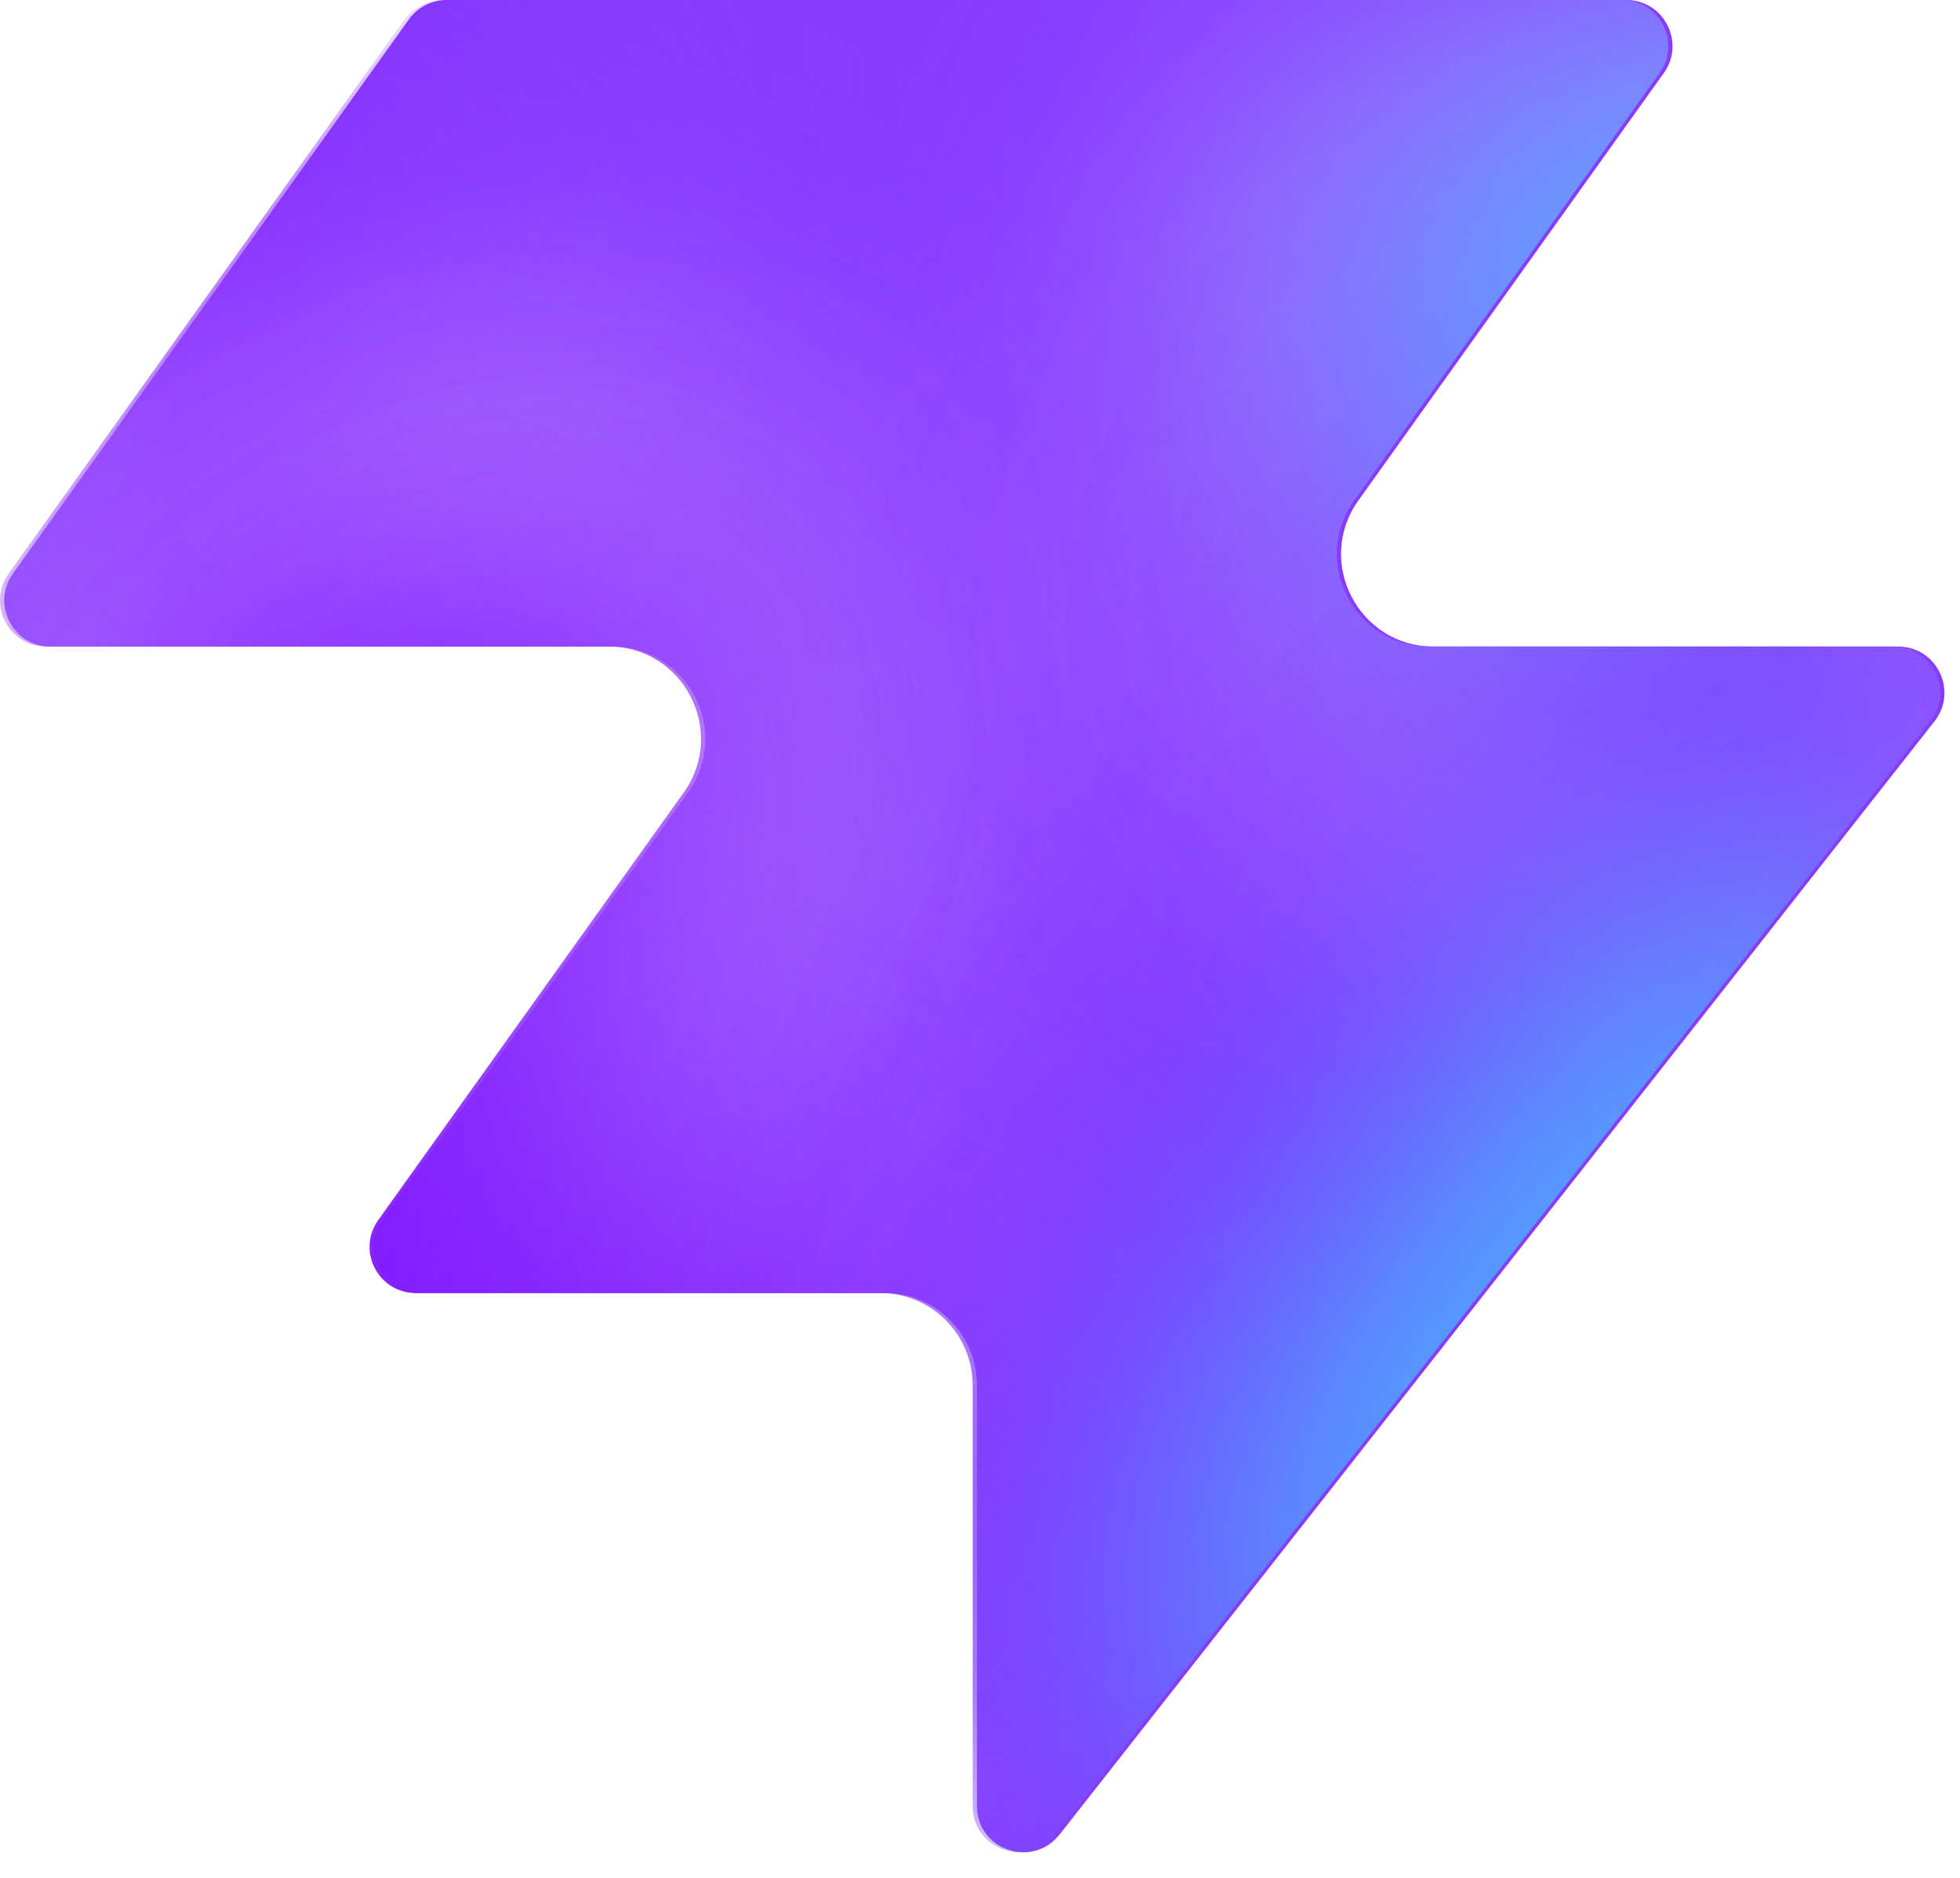
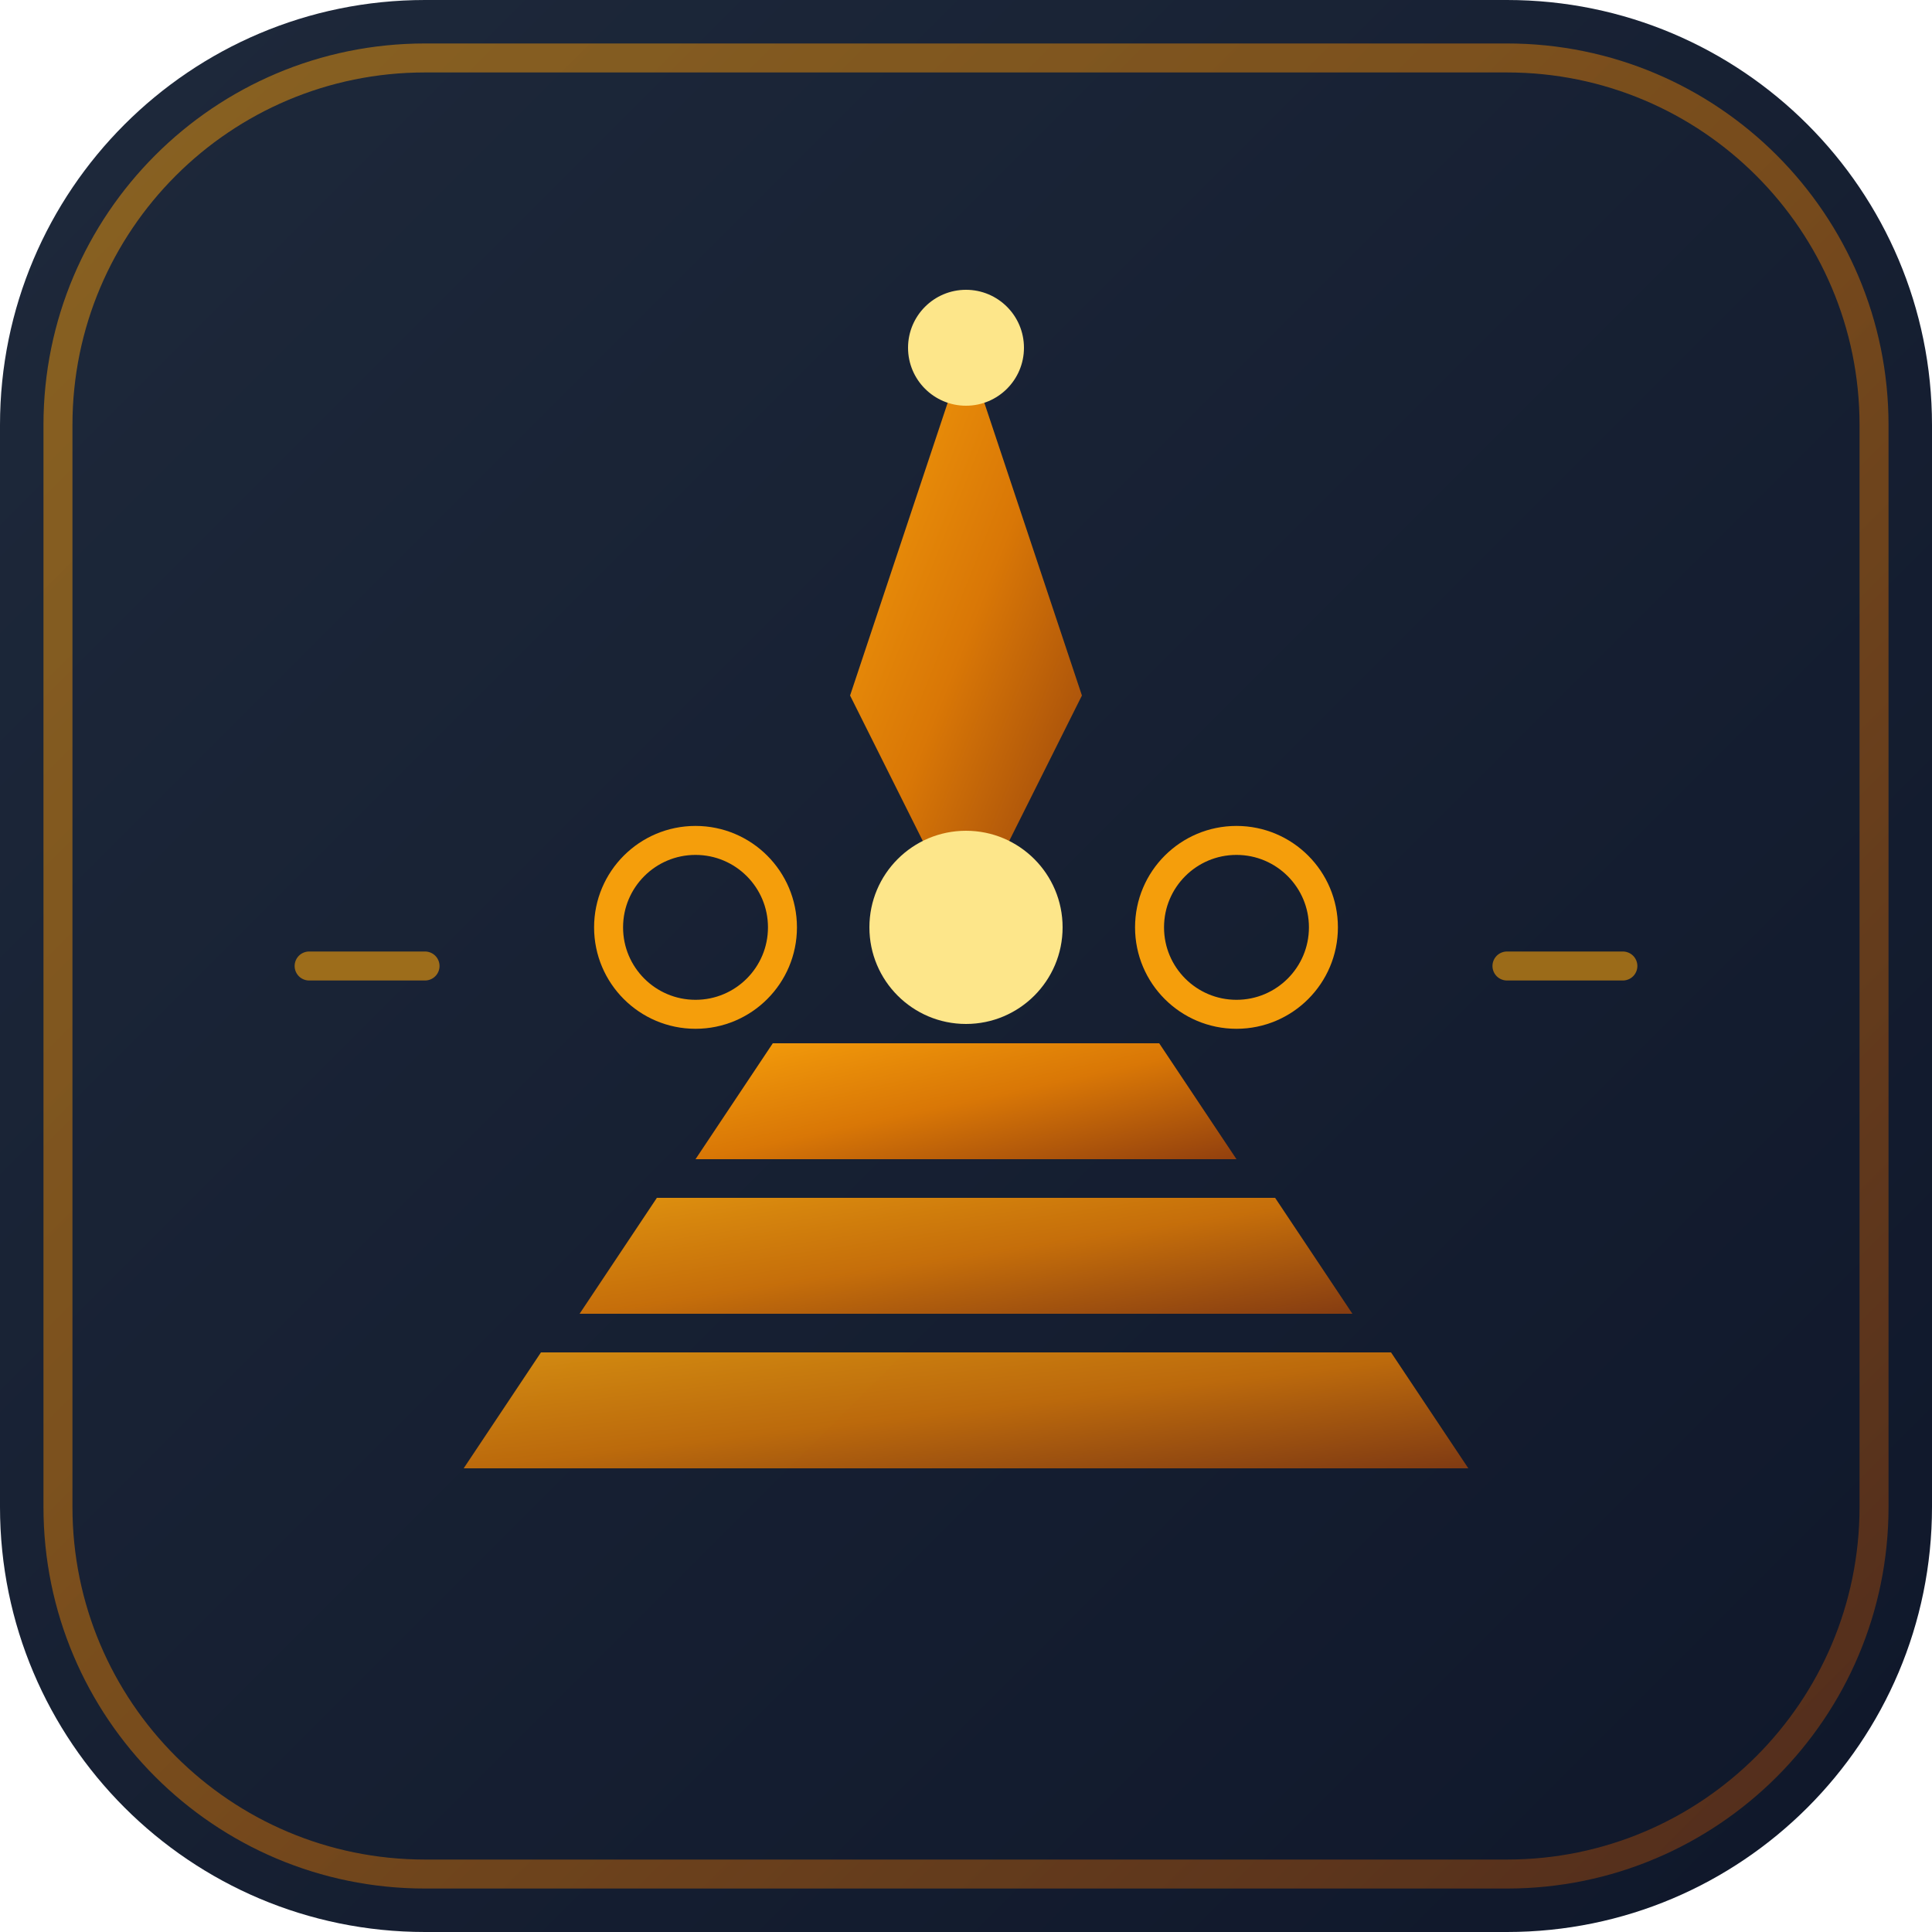
- <svg xmlns="http://www.w3.org/2000/svg" width="48" height="46" fill="none" viewBox="0 0 48 46">
-   <path fill="#863bff" d="M25.946 44.938c-.664.845-2.021.375-2.021-.698V33.937a2.26 2.26 0 0 0-2.262-2.262H10.287c-.92 0-1.456-1.04-.92-1.788l7.48-10.471c1.07-1.497 0-3.578-1.842-3.578H1.237c-.92 0-1.456-1.04-.92-1.788L10.013.474c.214-.297.556-.474.92-.474h28.894c.92 0 1.456 1.04.92 1.788l-7.48 10.471c-1.07 1.498 0 3.579 1.842 3.579h11.377c.943 0 1.473 1.088.89 1.83L25.947 44.94z" style="fill:#863bff;fill:color(display-p3 .525 .23 1);fill-opacity:1" />
-   <mask id="a" width="48" height="46" x="0" y="0" maskUnits="userSpaceOnUse" style="mask-type:alpha">
-     <path fill="#000" d="M25.842 44.938c-.664.844-2.021.375-2.021-.698V33.937a2.26 2.26 0 0 0-2.262-2.262H10.183c-.92 0-1.456-1.04-.92-1.788l7.48-10.471c1.07-1.498 0-3.579-1.842-3.579H1.133c-.92 0-1.456-1.04-.92-1.787L9.91.473c.214-.297.556-.474.92-.474h28.894c.92 0 1.456 1.04.92 1.788l-7.48 10.471c-1.07 1.498 0 3.578 1.842 3.578h11.377c.943 0 1.473 1.088.89 1.832L25.843 44.94z" style="fill:#000;fill-opacity:1" />
-   </mask>
-   <g mask="url(#a)">
-     <g filter="url(#b)">
-       <ellipse cx="5.508" cy="14.704" fill="#ede6ff" rx="5.508" ry="14.704" style="fill:#ede6ff;fill:color(display-p3 .927 .903 1);fill-opacity:1" transform="matrix(.00324 1 1 -.00324 -4.47 31.516)" />
-     </g>
-     <g filter="url(#c)">
-       <ellipse cx="10.399" cy="29.851" fill="#ede6ff" rx="10.399" ry="29.851" style="fill:#ede6ff;fill:color(display-p3 .927 .903 1);fill-opacity:1" transform="matrix(.00324 1 1 -.00324 -39.328 7.883)" />
-     </g>
-     <g filter="url(#d)">
-       <ellipse cx="5.508" cy="30.487" fill="#7e14ff" rx="5.508" ry="30.487" style="fill:#7e14ff;fill:color(display-p3 .492 .077 1);fill-opacity:1" transform="rotate(89.814 -25.913 -14.639)scale(1 -1)" />
-     </g>
-     <g filter="url(#e)">
-       <ellipse cx="5.508" cy="30.599" fill="#7e14ff" rx="5.508" ry="30.599" style="fill:#7e14ff;fill:color(display-p3 .492 .077 1);fill-opacity:1" transform="rotate(89.814 -32.644 -3.334)scale(1 -1)" />
-     </g>
-     <g filter="url(#f)">
-       <ellipse cx="5.508" cy="30.599" fill="#7e14ff" rx="5.508" ry="30.599" style="fill:#7e14ff;fill:color(display-p3 .492 .077 1);fill-opacity:1" transform="matrix(.00324 1 1 -.00324 -34.34 30.47)" />
-     </g>
-     <g filter="url(#g)">
-       <ellipse cx="14.072" cy="22.078" fill="#ede6ff" rx="14.072" ry="22.078" style="fill:#ede6ff;fill:color(display-p3 .927 .903 1);fill-opacity:1" transform="rotate(93.35 24.506 48.493)scale(-1 1)" />
-     </g>
-     <g filter="url(#h)">
-       <ellipse cx="3.47" cy="21.501" fill="#7e14ff" rx="3.47" ry="21.501" style="fill:#7e14ff;fill:color(display-p3 .492 .077 1);fill-opacity:1" transform="rotate(89.009 28.708 47.59)scale(-1 1)" />
-     </g>
-     <g filter="url(#i)">
-       <ellipse cx="3.47" cy="21.501" fill="#7e14ff" rx="3.47" ry="21.501" style="fill:#7e14ff;fill:color(display-p3 .492 .077 1);fill-opacity:1" transform="rotate(89.009 28.708 47.59)scale(-1 1)" />
-     </g>
-     <g filter="url(#j)">
-       <ellipse cx=".387" cy="8.972" fill="#7e14ff" rx="4.407" ry="29.108" style="fill:#7e14ff;fill:color(display-p3 .492 .077 1);fill-opacity:1" transform="rotate(39.51 .387 8.972)" />
-     </g>
-     <g filter="url(#k)">
-       <ellipse cx="47.523" cy="-6.092" fill="#7e14ff" rx="4.407" ry="29.108" style="fill:#7e14ff;fill:color(display-p3 .492 .077 1);fill-opacity:1" transform="rotate(37.892 47.523 -6.092)" />
-     </g>
-     <g filter="url(#l)">
-       <ellipse cx="41.412" cy="6.333" fill="#47bfff" rx="5.971" ry="9.665" style="fill:#47bfff;fill:color(display-p3 .28 .748 1);fill-opacity:1" transform="rotate(37.892 41.412 6.333)" />
-     </g>
-     <g filter="url(#m)">
-       <ellipse cx="-1.879" cy="38.332" fill="#7e14ff" rx="4.407" ry="29.108" style="fill:#7e14ff;fill:color(display-p3 .492 .077 1);fill-opacity:1" transform="rotate(37.892 -1.88 38.332)" />
-     </g>
-     <g filter="url(#n)">
-       <ellipse cx="-1.879" cy="38.332" fill="#7e14ff" rx="4.407" ry="29.108" style="fill:#7e14ff;fill:color(display-p3 .492 .077 1);fill-opacity:1" transform="rotate(37.892 -1.88 38.332)" />
-     </g>
-     <g filter="url(#o)">
-       <ellipse cx="35.651" cy="29.907" fill="#7e14ff" rx="4.407" ry="29.108" style="fill:#7e14ff;fill:color(display-p3 .492 .077 1);fill-opacity:1" transform="rotate(37.892 35.651 29.907)" />
-     </g>
-     <g filter="url(#p)">
-       <ellipse cx="38.418" cy="32.4" fill="#47bfff" rx="5.971" ry="15.297" style="fill:#47bfff;fill:color(display-p3 .28 .748 1);fill-opacity:1" transform="rotate(37.892 38.418 32.4)" />
-     </g>
-   </g>
+ <svg xmlns="http://www.w3.org/2000/svg" viewBox="0 0 100 100" width="100" height="100">
  <defs>
-     <filter id="b" width="60.045" height="41.654" x="-19.77" y="16.149" color-interpolation-filters="sRGB" filterUnits="userSpaceOnUse">
-       <feFlood flood-opacity="0" result="BackgroundImageFix" />
-       <feBlend in="SourceGraphic" in2="BackgroundImageFix" result="shape" />
-       <feGaussianBlur result="effect1_foregroundBlur_2002_17158" stdDeviation="7.659" />
-     </filter>
-     <filter id="c" width="90.34" height="51.437" x="-54.613" y="-7.533" color-interpolation-filters="sRGB" filterUnits="userSpaceOnUse">
-       <feFlood flood-opacity="0" result="BackgroundImageFix" />
-       <feBlend in="SourceGraphic" in2="BackgroundImageFix" result="shape" />
-       <feGaussianBlur result="effect1_foregroundBlur_2002_17158" stdDeviation="7.659" />
-     </filter>
-     <filter id="d" width="79.355" height="29.4" x="-49.64" y="2.03" color-interpolation-filters="sRGB" filterUnits="userSpaceOnUse">
-       <feFlood flood-opacity="0" result="BackgroundImageFix" />
-       <feBlend in="SourceGraphic" in2="BackgroundImageFix" result="shape" />
-       <feGaussianBlur result="effect1_foregroundBlur_2002_17158" stdDeviation="4.596" />
-     </filter>
-     <filter id="e" width="79.579" height="29.4" x="-45.045" y="20.029" color-interpolation-filters="sRGB" filterUnits="userSpaceOnUse">
-       <feFlood flood-opacity="0" result="BackgroundImageFix" />
-       <feBlend in="SourceGraphic" in2="BackgroundImageFix" result="shape" />
-       <feGaussianBlur result="effect1_foregroundBlur_2002_17158" stdDeviation="4.596" />
-     </filter>
-     <filter id="f" width="79.579" height="29.4" x="-43.513" y="21.178" color-interpolation-filters="sRGB" filterUnits="userSpaceOnUse">
-       <feFlood flood-opacity="0" result="BackgroundImageFix" />
-       <feBlend in="SourceGraphic" in2="BackgroundImageFix" result="shape" />
-       <feGaussianBlur result="effect1_foregroundBlur_2002_17158" stdDeviation="4.596" />
-     </filter>
-     <filter id="g" width="74.749" height="58.852" x="15.756" y="-17.901" color-interpolation-filters="sRGB" filterUnits="userSpaceOnUse">
-       <feFlood flood-opacity="0" result="BackgroundImageFix" />
-       <feBlend in="SourceGraphic" in2="BackgroundImageFix" result="shape" />
-       <feGaussianBlur result="effect1_foregroundBlur_2002_17158" stdDeviation="7.659" />
-     </filter>
-     <filter id="h" width="61.377" height="25.362" x="23.548" y="2.284" color-interpolation-filters="sRGB" filterUnits="userSpaceOnUse">
-       <feFlood flood-opacity="0" result="BackgroundImageFix" />
-       <feBlend in="SourceGraphic" in2="BackgroundImageFix" result="shape" />
-       <feGaussianBlur result="effect1_foregroundBlur_2002_17158" stdDeviation="4.596" />
-     </filter>
-     <filter id="i" width="61.377" height="25.362" x="23.548" y="2.284" color-interpolation-filters="sRGB" filterUnits="userSpaceOnUse">
-       <feFlood flood-opacity="0" result="BackgroundImageFix" />
-       <feBlend in="SourceGraphic" in2="BackgroundImageFix" result="shape" />
-       <feGaussianBlur result="effect1_foregroundBlur_2002_17158" stdDeviation="4.596" />
-     </filter>
-     <filter id="j" width="56.045" height="63.649" x="-27.636" y="-22.853" color-interpolation-filters="sRGB" filterUnits="userSpaceOnUse">
-       <feFlood flood-opacity="0" result="BackgroundImageFix" />
-       <feBlend in="SourceGraphic" in2="BackgroundImageFix" result="shape" />
-       <feGaussianBlur result="effect1_foregroundBlur_2002_17158" stdDeviation="4.596" />
-     </filter>
-     <filter id="k" width="54.814" height="64.646" x="20.116" y="-38.415" color-interpolation-filters="sRGB" filterUnits="userSpaceOnUse">
-       <feFlood flood-opacity="0" result="BackgroundImageFix" />
-       <feBlend in="SourceGraphic" in2="BackgroundImageFix" result="shape" />
-       <feGaussianBlur result="effect1_foregroundBlur_2002_17158" stdDeviation="4.596" />
-     </filter>
-     <filter id="l" width="33.541" height="35.313" x="24.641" y="-11.323" color-interpolation-filters="sRGB" filterUnits="userSpaceOnUse">
-       <feFlood flood-opacity="0" result="BackgroundImageFix" />
-       <feBlend in="SourceGraphic" in2="BackgroundImageFix" result="shape" />
-       <feGaussianBlur result="effect1_foregroundBlur_2002_17158" stdDeviation="4.596" />
-     </filter>
-     <filter id="m" width="54.814" height="64.646" x="-29.286" y="6.009" color-interpolation-filters="sRGB" filterUnits="userSpaceOnUse">
-       <feFlood flood-opacity="0" result="BackgroundImageFix" />
-       <feBlend in="SourceGraphic" in2="BackgroundImageFix" result="shape" />
-       <feGaussianBlur result="effect1_foregroundBlur_2002_17158" stdDeviation="4.596" />
-     </filter>
-     <filter id="n" width="54.814" height="64.646" x="-29.286" y="6.009" color-interpolation-filters="sRGB" filterUnits="userSpaceOnUse">
-       <feFlood flood-opacity="0" result="BackgroundImageFix" />
-       <feBlend in="SourceGraphic" in2="BackgroundImageFix" result="shape" />
-       <feGaussianBlur result="effect1_foregroundBlur_2002_17158" stdDeviation="4.596" />
-     </filter>
-     <filter id="o" width="54.814" height="64.646" x="8.244" y="-2.416" color-interpolation-filters="sRGB" filterUnits="userSpaceOnUse">
-       <feFlood flood-opacity="0" result="BackgroundImageFix" />
-       <feBlend in="SourceGraphic" in2="BackgroundImageFix" result="shape" />
-       <feGaussianBlur result="effect1_foregroundBlur_2002_17158" stdDeviation="4.596" />
-     </filter>
-     <filter id="p" width="39.409" height="43.623" x="18.713" y="10.588" color-interpolation-filters="sRGB" filterUnits="userSpaceOnUse">
-       <feFlood flood-opacity="0" result="BackgroundImageFix" />
-       <feBlend in="SourceGraphic" in2="BackgroundImageFix" result="shape" />
-       <feGaussianBlur result="effect1_foregroundBlur_2002_17158" stdDeviation="4.596" />
-     </filter>
+     <linearGradient id="bsGoldIcon" x1="0%" y1="0%" x2="100%" y2="100%">
+       <stop offset="0%" stop-color="#F59E0B" />
+       <stop offset="50%" stop-color="#D97706" />
+       <stop offset="100%" stop-color="#92400E" />
+     </linearGradient>
+     <linearGradient id="bsSlateIcon" x1="0%" y1="0%" x2="100%" y2="100%">
+       <stop offset="0%" stop-color="#1E293B" />
+       <stop offset="100%" stop-color="#0F172A" />
+     </linearGradient>
  </defs>
+   <rect x="0" y="0" width="100" height="100" rx="22" fill="url(#bsSlateIcon)" />
+   <rect x="3" y="3" width="94" height="94" rx="19" fill="none" stroke="url(#bsGoldIcon)" stroke-width="1.5" stroke-opacity="0.5" />
+   <path d="M 24 76 L 76 76 L 72 70 L 28 70 Z" fill="url(#bsGoldIcon)" fill-opacity="0.85" />
+   <path d="M 30 68 L 70 68 L 66 62 L 34 62 Z" fill="url(#bsGoldIcon)" fill-opacity="0.9" />
+   <path d="M 36 60 L 64 60 L 60 54 L 40 54 Z" fill="url(#bsGoldIcon)" />
+   <path d="M 50 18 L 56 36 L 50 48 L 44 36 Z" fill="url(#bsGoldIcon)" />
+   <circle cx="50" cy="18" r="3" fill="#FDE68A" />
+   <circle cx="36" cy="48" r="4.5" fill="none" stroke="#F59E0B" stroke-width="1.5" />
+   <circle cx="64" cy="48" r="4.5" fill="none" stroke="#F59E0B" stroke-width="1.5" />
+   <circle cx="50" cy="48" r="5" fill="#FDE68A" />
+   <line x1="22" y1="50" x2="16" y2="50" stroke="#F59E0B" stroke-width="1.5" stroke-linecap="round" stroke-opacity="0.6" />
+   <line x1="78" y1="50" x2="84" y2="50" stroke="#F59E0B" stroke-width="1.5" stroke-linecap="round" stroke-opacity="0.6" />
</svg>
